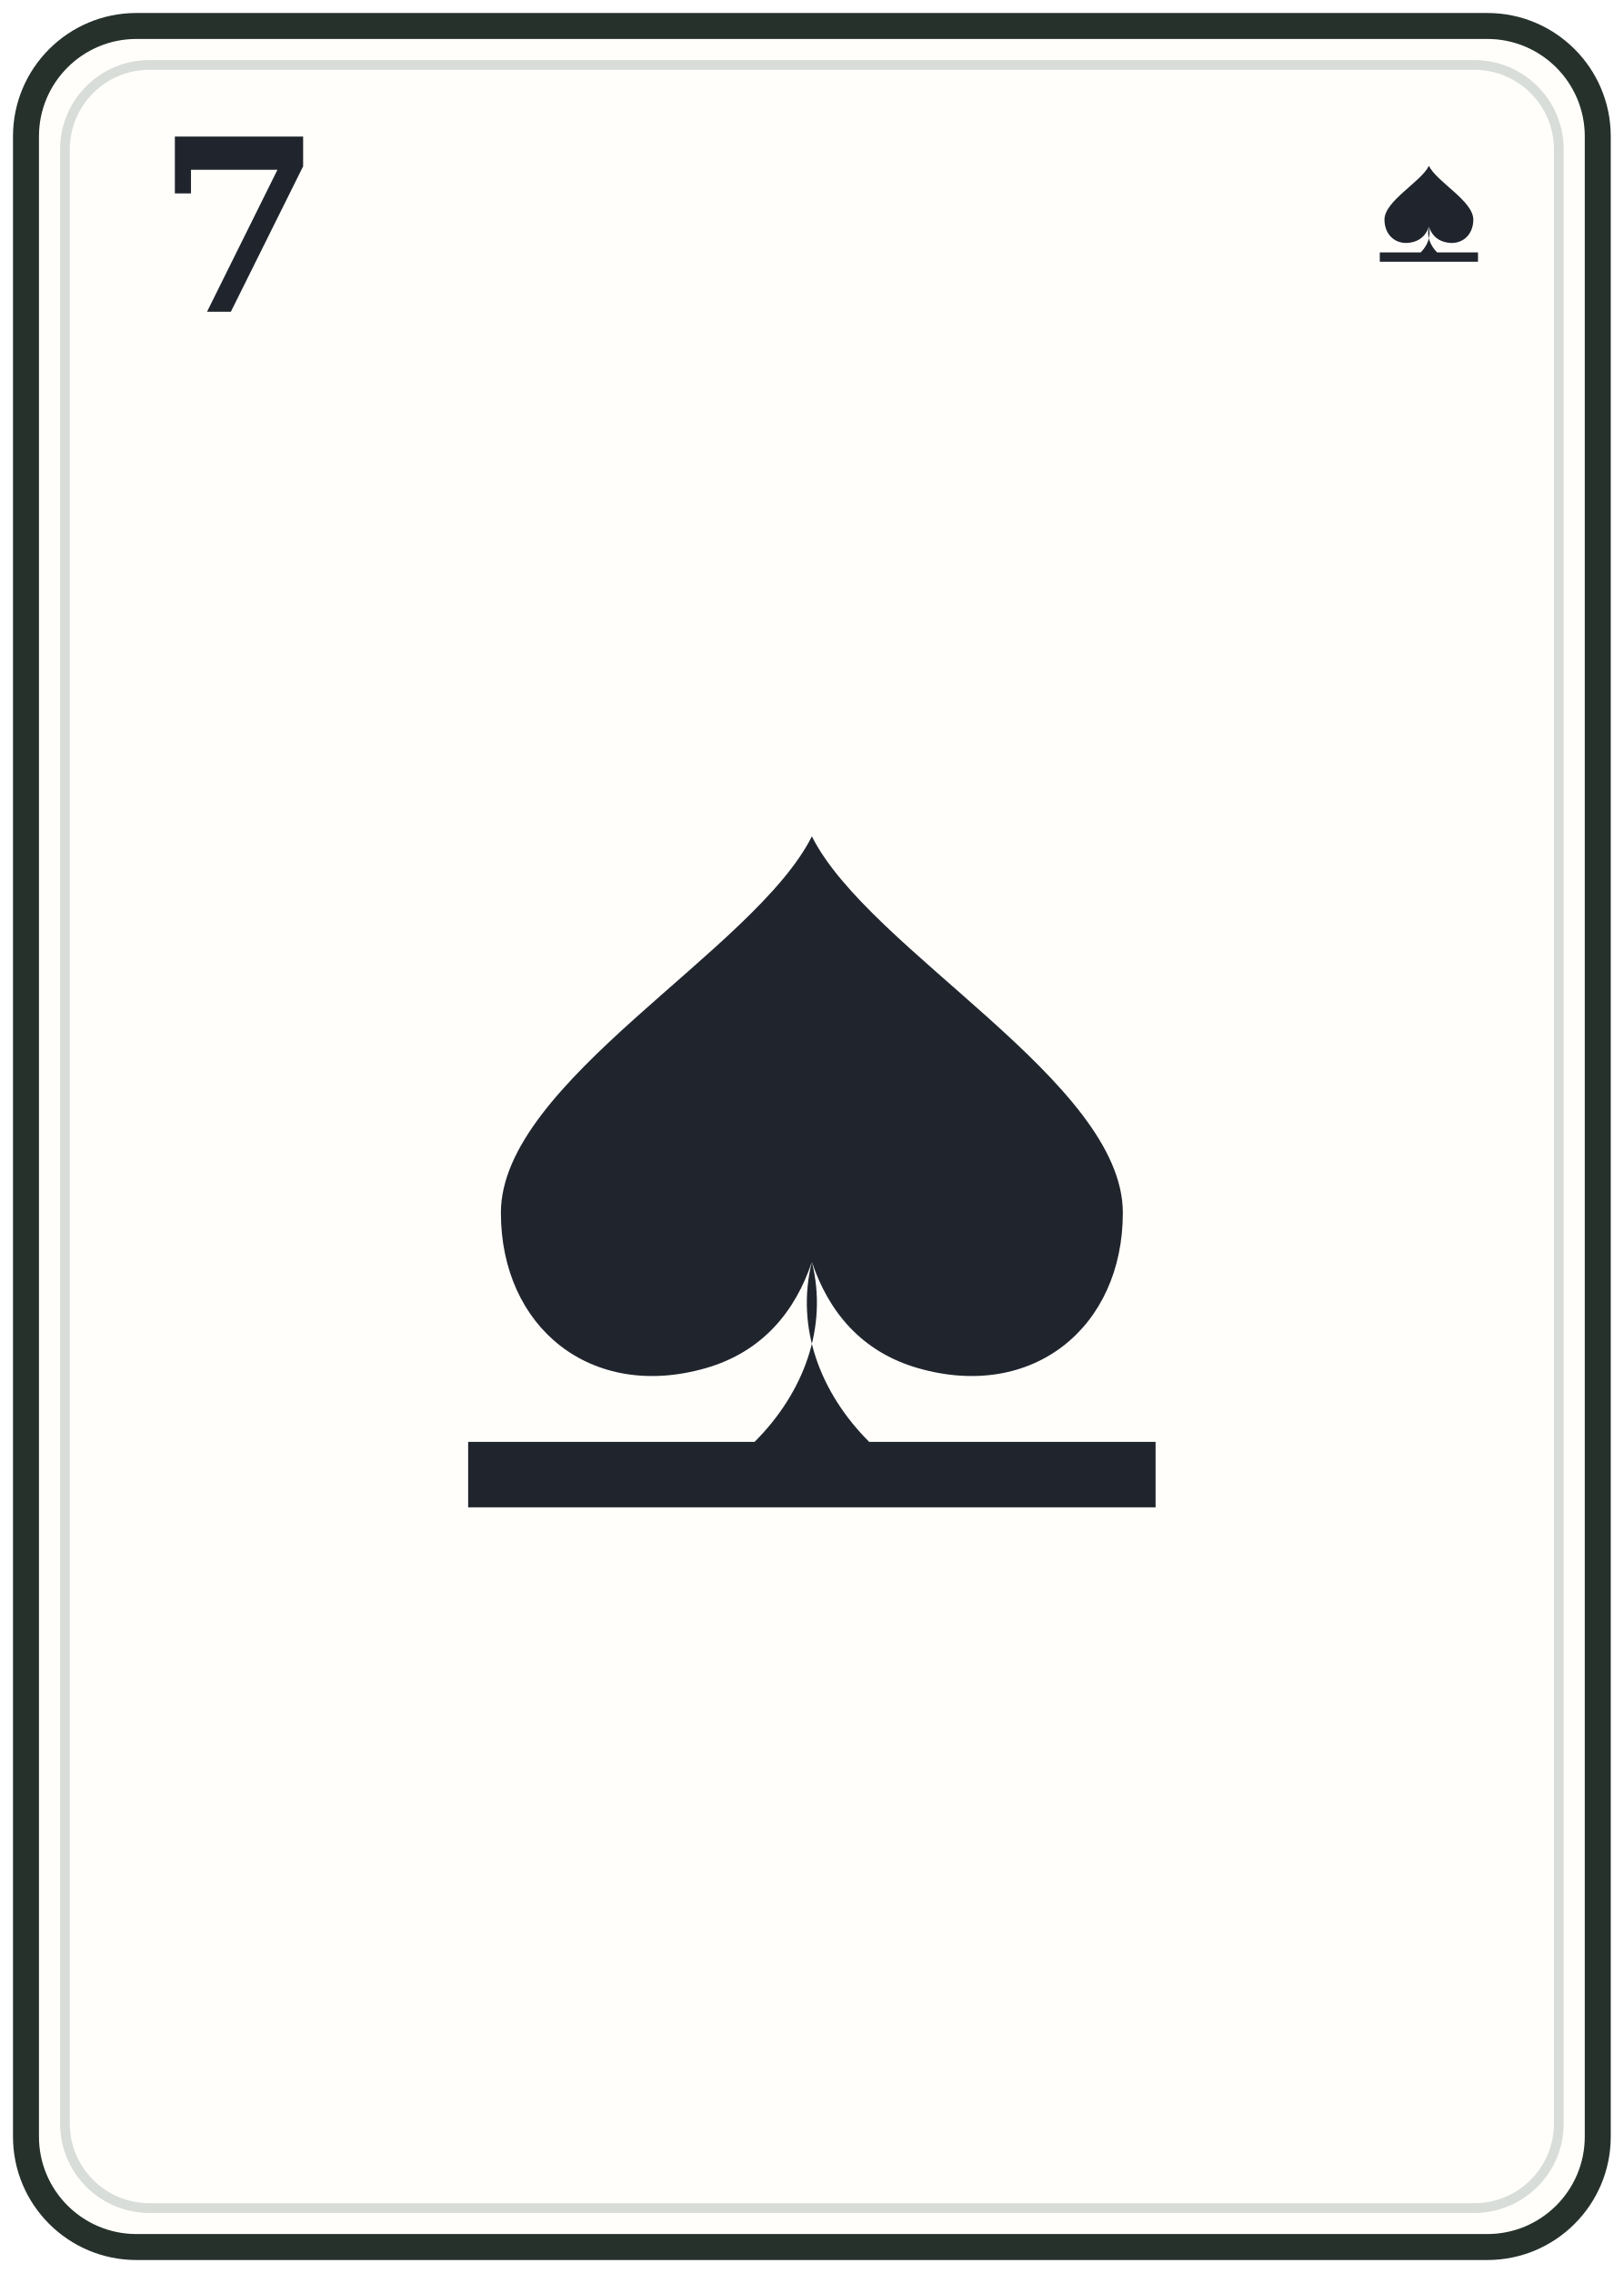
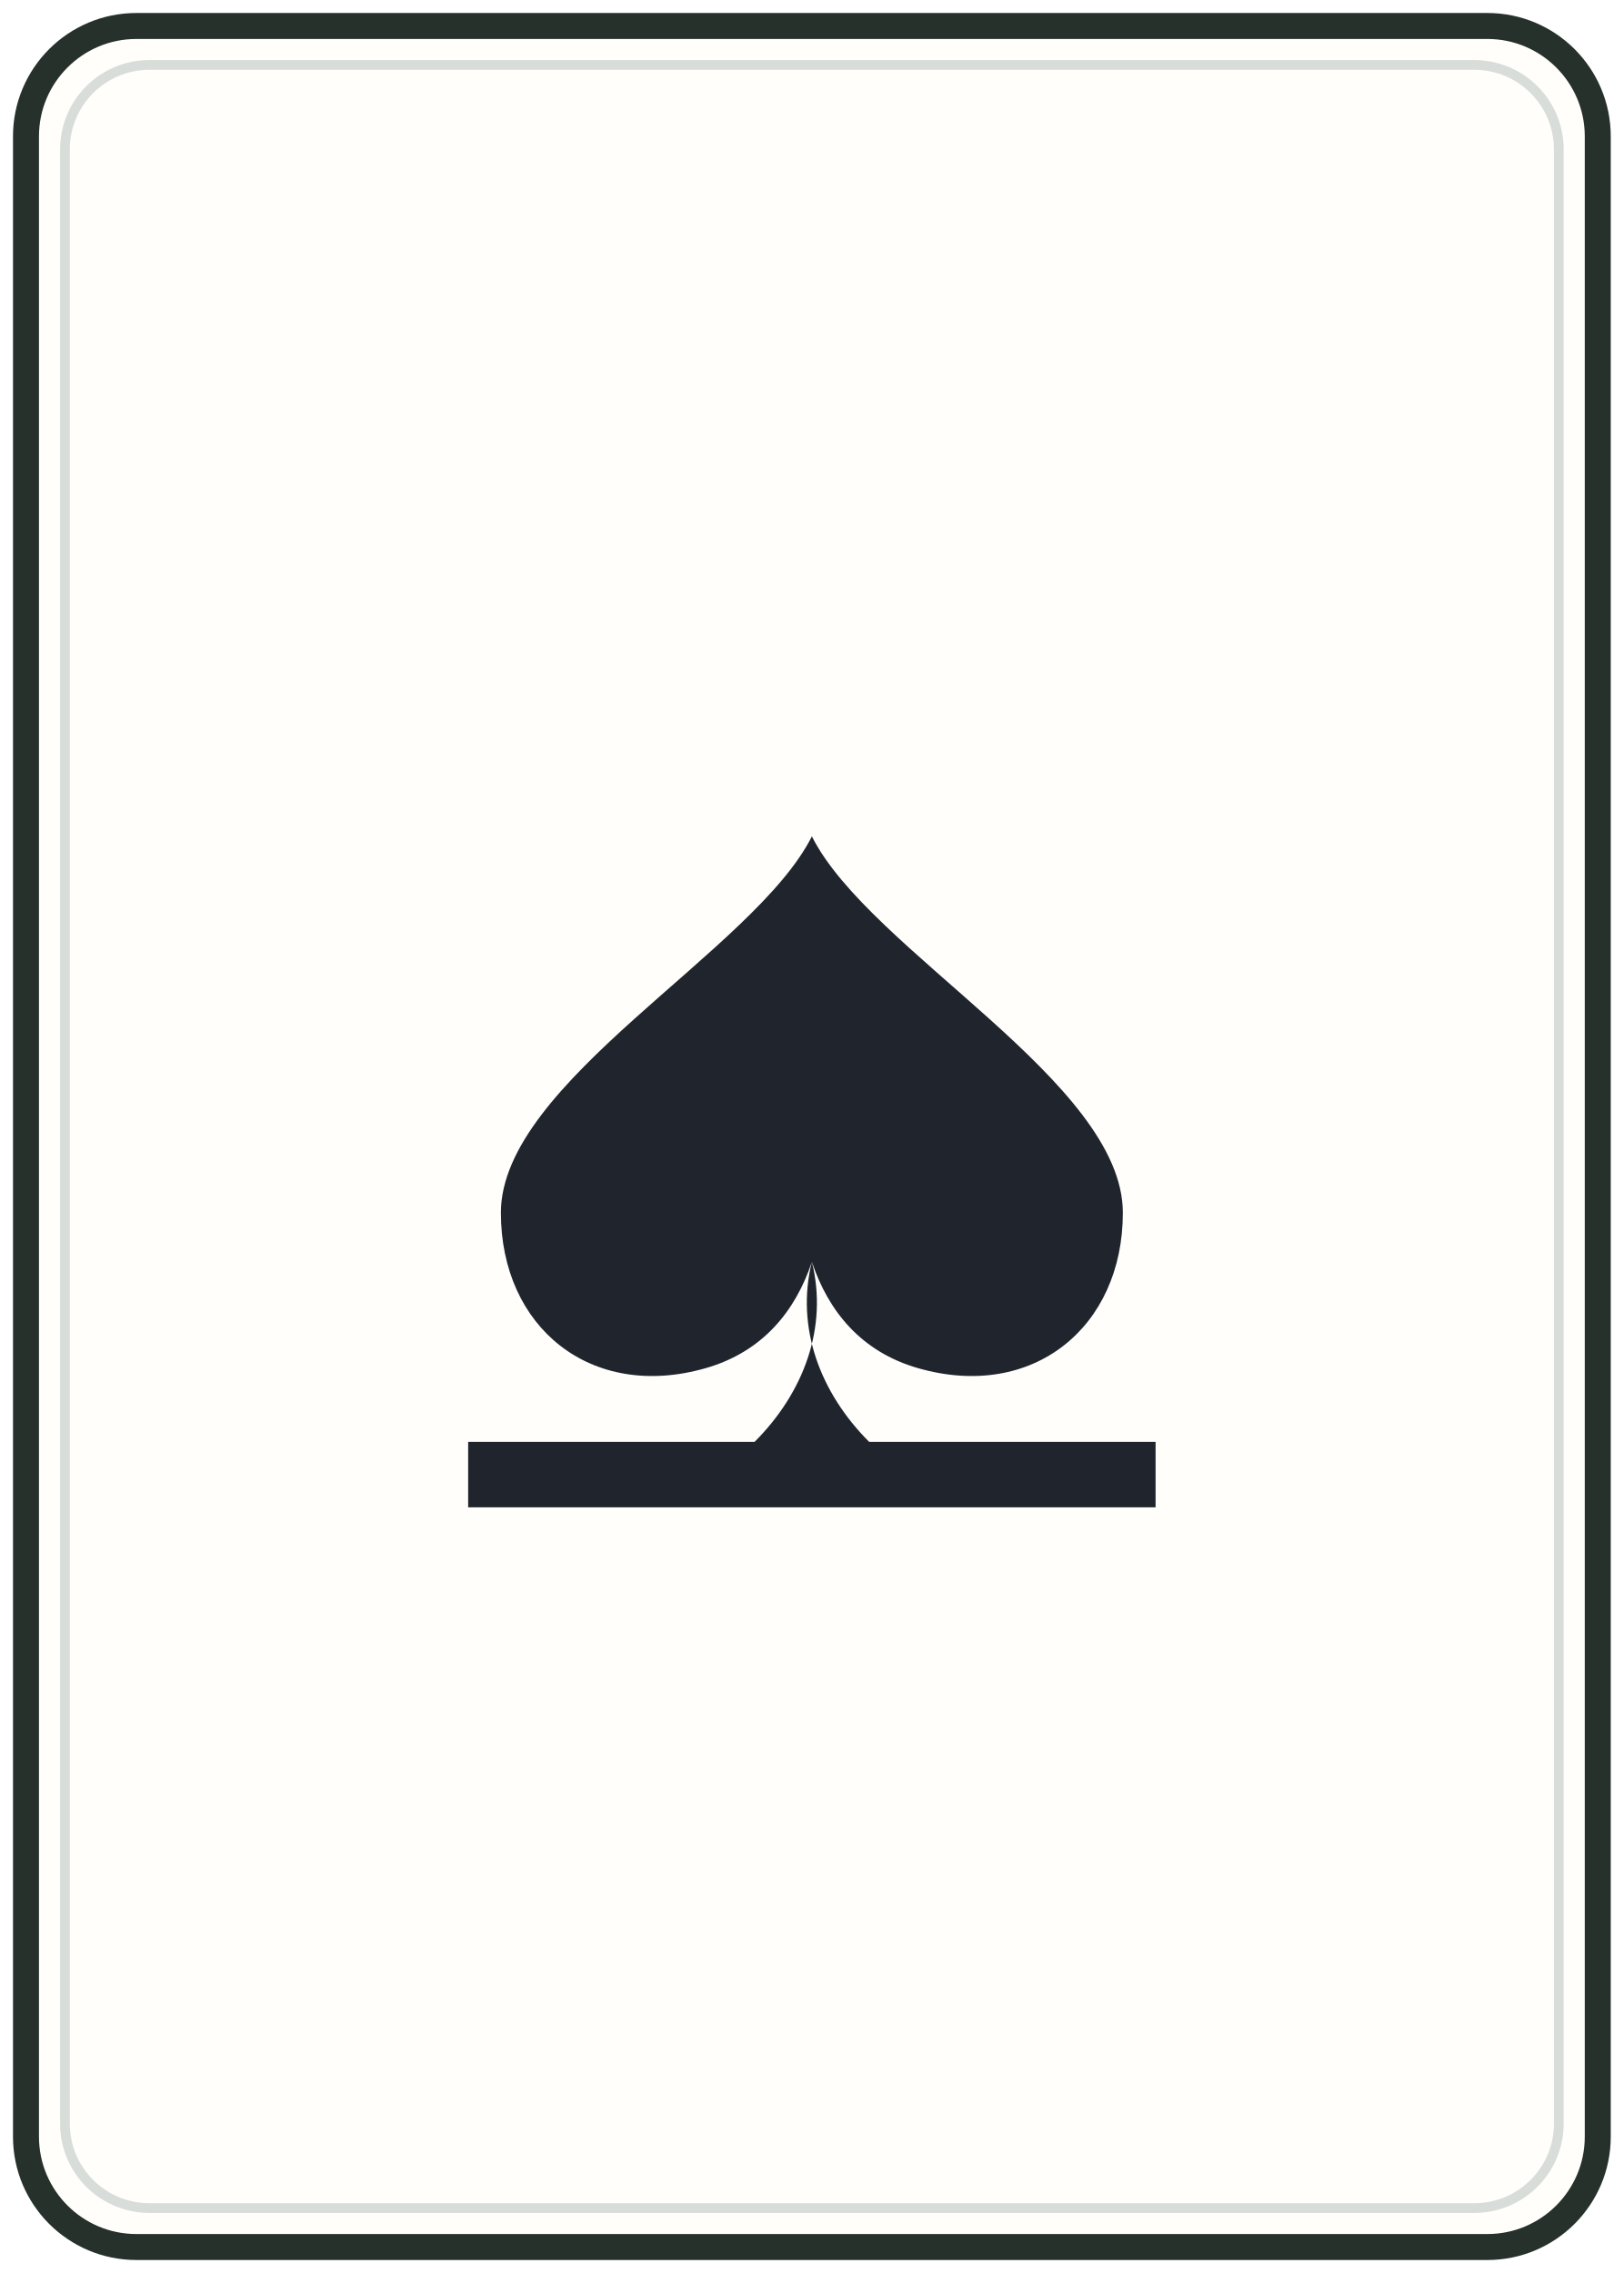
<svg xmlns="http://www.w3.org/2000/svg" width="250" height="350" viewBox="0 0 250 350">
  <rect x="4" y="4" width="242" height="342" rx="17" fill="#fffefb" stroke="#26312c" stroke-width="4" />
  <rect x="10" y="10" width="230" height="330" rx="13" fill="none" stroke="#d8ddd9" stroke-width="1.5" />
-   <text x="24" y="48" font-family="DejaVu Serif,serif" font-weight="bold" font-size="37" fill="#20252d">7</text>
-   <g transform="translate(211.0,25.0) rotate(0 9.0 9.0) scale(0.18)" fill="#20252d">
-     <path d="M50 3C43 17 12 33 12 49c0 14 11 23 25 19 7-2 11-7 13-13 2 8-1 16-7 22H8v8h84v-8H57c-6-6-9-14-7-22 2 6 6 11 13 13 14 4 25-5 25-19C88 33 57 17 50 3Z" />
-   </g>
  <g transform="translate(62.0,125.0) rotate(0 63.0 63.0) scale(1.26)" fill="#20252d">
    <path d="M50 3C43 17 12 33 12 49c0 14 11 23 25 19 7-2 11-7 13-13 2 8-1 16-7 22H8v8h84v-8H57c-6-6-9-14-7-22 2 6 6 11 13 13 14 4 25-5 25-19C88 33 57 17 50 3Z" />
  </g>
</svg>
